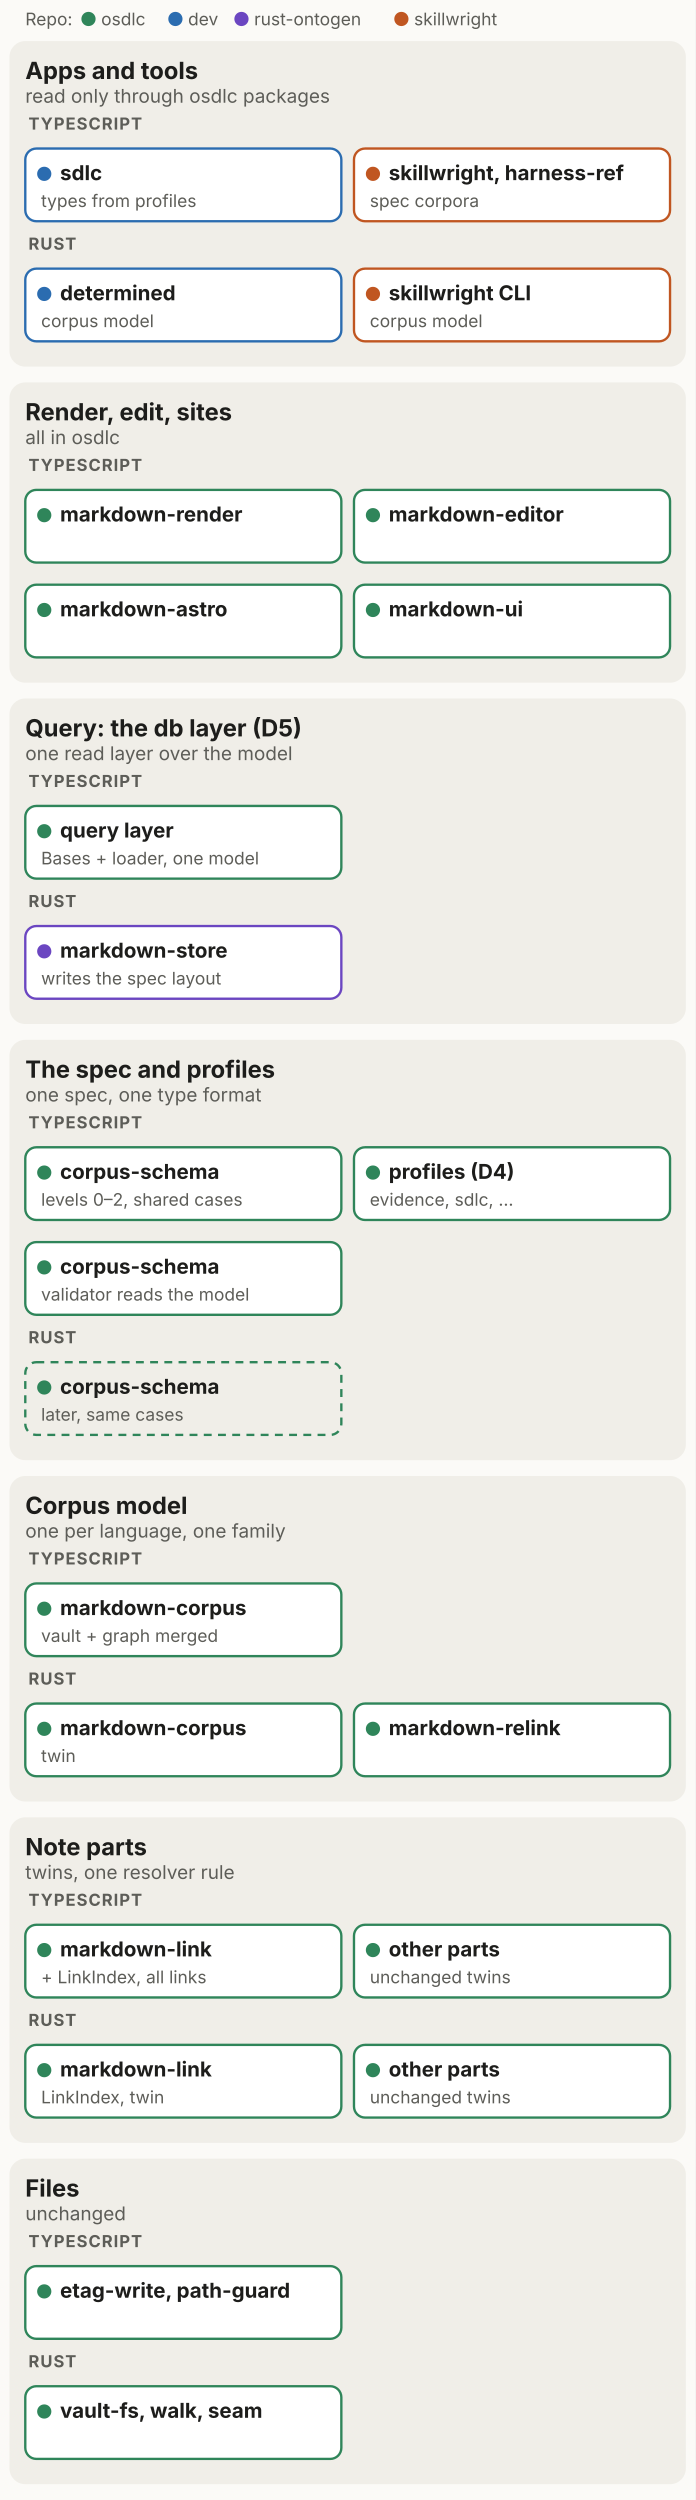
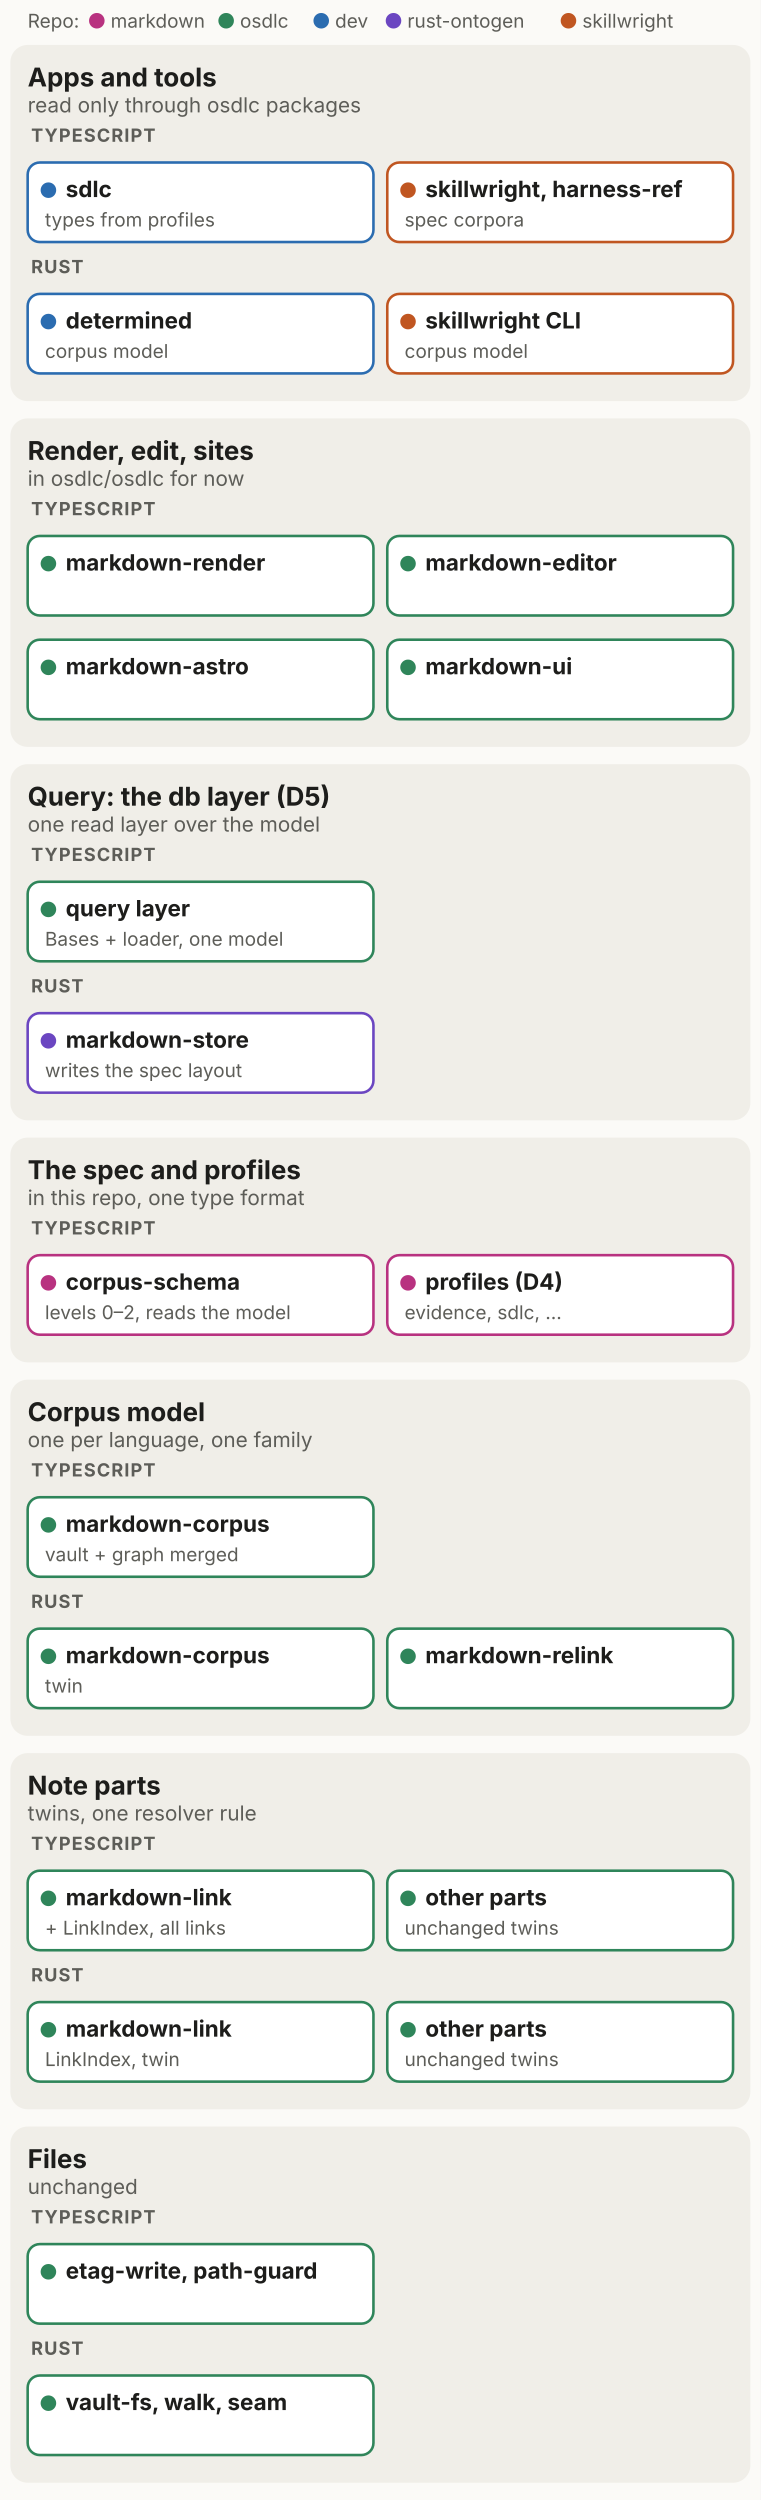
- <svg xmlns="http://www.w3.org/2000/svg" viewBox="0 0 440 1582" width="880" font-family="system-ui, -apple-system, Segoe UI, sans-serif" role="img" aria-label="Target state by layer">
+ <svg xmlns="http://www.w3.org/2000/svg" viewBox="0 0 440 1446" width="880" font-family="system-ui, -apple-system, Segoe UI, sans-serif" role="img" aria-label="Target state by layer">
  <style>
.bg{fill:#fbfaf7} .band{fill:#f0eee8}
.rl{font-size:15px;font-weight:650;fill:#1d1d1b} .rs{font-size:12px;fill:#5d5d58}
.lang{font-size:10.5px;font-weight:700;letter-spacing:.06em;fill:#5d5d58}
.chip rect{fill:#ffffff;stroke-width:1.5} .chip.later rect{fill:none;stroke-dasharray:5 4}
.cn{font-size:13px;font-weight:650;fill:#1d1d1b} .cs{font-size:11px;fill:#5d5d58}
.r-osdlc rect{stroke:#2f855a} .r-osdlc .dot{fill:#2f855a}
+ .r-md rect{stroke:#b83280} .r-md .dot{fill:#b83280}
.r-dev rect{stroke:#2b6cb0} .r-dev .dot{fill:#2b6cb0}
.r-ont rect{stroke:#6b46c1} .r-ont .dot{fill:#6b46c1}
.r-sw rect{stroke:#c05621} .r-sw .dot{fill:#c05621}
.r-ext rect{stroke:#8a8a84} .r-ext .dot{fill:#8a8a84}
.fb rect{fill:#fde8e8;stroke:#c53030} .fb text{font-size:10.5px;font-weight:700;fill:#c53030}
.dup{stroke:#c53030;stroke-width:1.6;stroke-dasharray:4 3}
.edge{fill:none;stroke:#5d5d58;stroke-width:1.4} .ahp{fill:#5d5d58}
.node rect{fill:#ffffff;stroke:#d8d5cc;stroke-width:1.4} .node.first rect{fill:#fde7c8;stroke:#b8741a}
.num{fill:#1d1d1b} .numt{font-size:11px;font-weight:700;fill:#fbfaf7} .nn{font-size:11.5px;font-weight:650;fill:#1d1d1b}
.lvl rect{fill:#ffffff;stroke:#d8d5cc} .prof rect{fill:#fde7c8;stroke:#b8741a}
.tie{stroke:#b8741a;stroke-width:1.6;fill:none}
.task rect{stroke-width:1.6} .tt{font-size:11.5px;font-weight:650;fill:#1d1d1b}
.tn{fill:#1d1d1b} .tnt{font-size:10.5px;font-weight:700;fill:#fbfaf7}
.t-done rect{fill:#ffffff;stroke:#2f855a} .t-done .tn{fill:#2f855a}
.t-doing rect{fill:#ffffff;stroke:#2b6cb0} .t-doing .tn{fill:#2b6cb0}
.t-owner rect{fill:#fde7c8;stroke:#b8741a} .t-owner .tn{fill:#b8741a}
.t-todo rect{fill:#ffffff;stroke:#d8d5cc} .t-todo .tn{fill:#5d5d58}
.group{fill:none;stroke:#d8d5cc;stroke-width:1.4;stroke-dasharray:5 4} .gt{font-size:11.5px;font-weight:650;fill:#5d5d58}
@media (prefers-color-scheme: dark) {
.bg{fill:#16161a} .band{fill:#222227}
.rl{font-size:15px;font-weight:650;fill:#ececea} .rs{font-size:12px;fill:#a3a39d}
.lang{font-size:10.5px;font-weight:700;letter-spacing:.06em;fill:#a3a39d}
.chip rect{fill:#2b2b31;stroke-width:1.5} .chip.later rect{fill:none;stroke-dasharray:5 4}
.cn{font-size:13px;font-weight:650;fill:#ececea} .cs{font-size:11px;fill:#a3a39d}
.r-osdlc rect{stroke:#68d391} .r-osdlc .dot{fill:#68d391}
+ .r-md rect{stroke:#f687b3} .r-md .dot{fill:#f687b3}
.r-dev rect{stroke:#63b3ed} .r-dev .dot{fill:#63b3ed}
.r-ont rect{stroke:#b794f4} .r-ont .dot{fill:#b794f4}
.r-sw rect{stroke:#f6ad55} .r-sw .dot{fill:#f6ad55}
.r-ext rect{stroke:#a0a09a} .r-ext .dot{fill:#a0a09a}
.fb rect{fill:#3b1d1d;stroke:#fc8181} .fb text{font-size:10.5px;font-weight:700;fill:#fc8181}
.dup{stroke:#fc8181;stroke-width:1.6;stroke-dasharray:4 3}
.edge{fill:none;stroke:#a3a39d;stroke-width:1.4} .ahp{fill:#a3a39d}
.node rect{fill:#2b2b31;stroke:#3a3a40;stroke-width:1.4} .node.first rect{fill:#3d2f1c;stroke:#f6ad55}
.num{fill:#ececea} .numt{font-size:11px;font-weight:700;fill:#16161a} .nn{font-size:11.5px;font-weight:650;fill:#ececea}
.lvl rect{fill:#2b2b31;stroke:#3a3a40} .prof rect{fill:#3d2f1c;stroke:#f6ad55}
.tie{stroke:#f6ad55;stroke-width:1.6;fill:none}
.task rect{stroke-width:1.6} .tt{font-size:11.5px;font-weight:650;fill:#ececea}
.tn{fill:#ececea} .tnt{font-size:10.5px;font-weight:700;fill:#16161a}
.t-done rect{fill:#2b2b31;stroke:#68d391} .t-done .tn{fill:#68d391}
.t-doing rect{fill:#2b2b31;stroke:#63b3ed} .t-doing .tn{fill:#63b3ed}
.t-owner rect{fill:#3d2f1c;stroke:#f6ad55} .t-owner .tn{fill:#f6ad55}
.t-todo rect{fill:#2b2b31;stroke:#3a3a40} .t-todo .tn{fill:#a3a39d}
.group{fill:none;stroke:#3a3a40;stroke-width:1.4;stroke-dasharray:5 4} .gt{font-size:11.5px;font-weight:650;fill:#a3a39d}
}</style>
-   <rect class="bg" width="440" height="1582" />
+   <rect class="bg" width="440" height="1446" />
  <text class="cs" x="16" y="16">Repo:</text>
-   <g class="chip r-osdlc">
+   <g class="chip r-md">
    <circle cx="56" cy="12" r="4.5" class="dot" />
  </g>
-   <text class="cs" x="64" y="16">osdlc</text>
+   <text class="cs" x="64" y="16">markdown</text>
+   <g class="chip r-osdlc">
+     <circle cx="130.8" cy="12" r="4.5" class="dot" />
+   </g>
+   <text class="cs" x="138.8" y="16">osdlc</text>
  <g class="chip r-dev">
-     <circle cx="111.0" cy="12" r="4.5" class="dot" />
-   </g>
-   <text class="cs" x="119.0" y="16">dev</text>
+     <circle cx="185.8" cy="12" r="4.5" class="dot" />
+   </g>
+   <text class="cs" x="193.8" y="16">dev</text>
  <g class="chip r-ont">
-     <circle cx="152.8" cy="12" r="4.5" class="dot" />
-   </g>
-   <text class="cs" x="160.8" y="16">rust-ontogen</text>
+     <circle cx="227.6" cy="12" r="4.5" class="dot" />
+   </g>
+   <text class="cs" x="235.6" y="16">rust-ontogen</text>
  <g class="chip r-sw">
-     <circle cx="254.0" cy="12" r="4.5" class="dot" />
-   </g>
-   <text class="cs" x="262.0" y="16">skillwright</text>
+     <circle cx="328.8" cy="12" r="4.5" class="dot" />
+   </g>
+   <text class="cs" x="336.8" y="16">skillwright</text>
  <rect class="band" x="6" y="26" width="428" height="206" rx="10" />
  <text class="rl" x="16" y="50">Apps and tools</text>
  <text class="rs" x="16" y="65">read only through osdlc packages</text>
  <text class="lang" x="18" y="82">TYPESCRIPT</text>
  <g class="chip r-dev">
    <rect x="16" y="94" width="200" height="46" rx="7" />
    <circle cx="28" cy="110" r="4.5" class="dot" />
    <text x="38" y="114" class="cn">sdlc</text>
    <text x="26" y="131" class="cs">types from profiles</text>
  </g>
  <g class="chip r-sw">
    <rect x="224" y="94" width="200" height="46" rx="7" />
    <circle cx="236" cy="110" r="4.5" class="dot" />
    <text x="246" y="114" class="cn">skillwright, harness-ref</text>
    <text x="234" y="131" class="cs">spec corpora</text>
  </g>
  <text class="lang" x="18" y="158">RUST</text>
  <g class="chip r-dev">
    <rect x="16" y="170" width="200" height="46" rx="7" />
    <circle cx="28" cy="186" r="4.5" class="dot" />
    <text x="38" y="190" class="cn">determined</text>
    <text x="26" y="207" class="cs">corpus model</text>
  </g>
  <g class="chip r-sw">
    <rect x="224" y="170" width="200" height="46" rx="7" />
    <circle cx="236" cy="186" r="4.5" class="dot" />
    <text x="246" y="190" class="cn">skillwright CLI</text>
    <text x="234" y="207" class="cs">corpus model</text>
  </g>
  <rect class="band" x="6" y="242" width="428" height="190" rx="10" />
  <text class="rl" x="16" y="266">Render, edit, sites</text>
-   <text class="rs" x="16" y="281">all in osdlc</text>
+   <text class="rs" x="16" y="281">in osdlc/osdlc for now</text>
  <text class="lang" x="18" y="298">TYPESCRIPT</text>
  <g class="chip r-osdlc">
    <rect x="16" y="310" width="200" height="46" rx="7" />
    <circle cx="28" cy="326" r="4.5" class="dot" />
    <text x="38" y="330" class="cn">markdown-render</text>
    <text x="26" y="347" class="cs" />
  </g>
  <g class="chip r-osdlc">
    <rect x="224" y="310" width="200" height="46" rx="7" />
    <circle cx="236" cy="326" r="4.5" class="dot" />
    <text x="246" y="330" class="cn">markdown-editor</text>
    <text x="234" y="347" class="cs" />
  </g>
  <g class="chip r-osdlc">
    <rect x="16" y="370" width="200" height="46" rx="7" />
    <circle cx="28" cy="386" r="4.5" class="dot" />
    <text x="38" y="390" class="cn">markdown-astro</text>
    <text x="26" y="407" class="cs" />
  </g>
  <g class="chip r-osdlc">
    <rect x="224" y="370" width="200" height="46" rx="7" />
    <circle cx="236" cy="386" r="4.5" class="dot" />
    <text x="246" y="390" class="cn">markdown-ui</text>
    <text x="234" y="407" class="cs" />
  </g>
  <rect class="band" x="6" y="442" width="428" height="206" rx="10" />
  <text class="rl" x="16" y="466">Query: the db layer (D5)</text>
  <text class="rs" x="16" y="481">one read layer over the model</text>
  <text class="lang" x="18" y="498">TYPESCRIPT</text>
  <g class="chip r-osdlc">
    <rect x="16" y="510" width="200" height="46" rx="7" />
    <circle cx="28" cy="526" r="4.5" class="dot" />
    <text x="38" y="530" class="cn">query layer</text>
    <text x="26" y="547" class="cs">Bases + loader, one model</text>
  </g>
  <text class="lang" x="18" y="574">RUST</text>
  <g class="chip r-ont">
    <rect x="16" y="586" width="200" height="46" rx="7" />
    <circle cx="28" cy="602" r="4.5" class="dot" />
    <text x="38" y="606" class="cn">markdown-store</text>
    <text x="26" y="623" class="cs">writes the spec layout</text>
  </g>
-   <rect class="band" x="6" y="658" width="428" height="266" rx="10" />
+   <rect class="band" x="6" y="658" width="428" height="130" rx="10" />
  <text class="rl" x="16" y="682">The spec and profiles</text>
-   <text class="rs" x="16" y="697">one spec, one type format</text>
+   <text class="rs" x="16" y="697">in this repo, one type format</text>
  <text class="lang" x="18" y="714">TYPESCRIPT</text>
-   <g class="chip r-osdlc">
+   <g class="chip r-md">
    <rect x="16" y="726" width="200" height="46" rx="7" />
    <circle cx="28" cy="742" r="4.5" class="dot" />
    <text x="38" y="746" class="cn">corpus-schema</text>
-     <text x="26" y="763" class="cs">levels 0–2, shared cases</text>
-   </g>
-   <g class="chip r-osdlc">
+     <text x="26" y="763" class="cs">levels 0–2, reads the model</text>
+   </g>
+   <g class="chip r-md">
    <rect x="224" y="726" width="200" height="46" rx="7" />
    <circle cx="236" cy="742" r="4.5" class="dot" />
    <text x="246" y="746" class="cn">profiles (D4)</text>
    <text x="234" y="763" class="cs">evidence, sdlc, ...</text>
  </g>
-   <g class="chip r-osdlc">
-     <rect x="16" y="786" width="200" height="46" rx="7" />
-     <circle cx="28" cy="802" r="4.5" class="dot" />
-     <text x="38" y="806" class="cn">corpus-schema</text>
-     <text x="26" y="823" class="cs">validator reads the model</text>
-   </g>
-   <text class="lang" x="18" y="850">RUST</text>
-   <g class="chip r-osdlc later">
-     <rect x="16" y="862" width="200" height="46" rx="7" />
-     <circle cx="28" cy="878" r="4.5" class="dot" />
-     <text x="38" y="882" class="cn">corpus-schema</text>
-     <text x="26" y="899" class="cs">later, same cases</text>
-   </g>
-   <rect class="band" x="6" y="934" width="428" height="206" rx="10" />
-   <text class="rl" x="16" y="958">Corpus model</text>
-   <text class="rs" x="16" y="973">one per language, one family</text>
-   <text class="lang" x="18" y="990">TYPESCRIPT</text>
-   <g class="chip r-osdlc">
-     <rect x="16" y="1002" width="200" height="46" rx="7" />
-     <circle cx="28" cy="1018" r="4.5" class="dot" />
-     <text x="38" y="1022" class="cn">markdown-corpus</text>
-     <text x="26" y="1039" class="cs">vault + graph merged</text>
-   </g>
-   <text class="lang" x="18" y="1066">RUST</text>
-   <g class="chip r-osdlc">
-     <rect x="16" y="1078" width="200" height="46" rx="7" />
-     <circle cx="28" cy="1094" r="4.5" class="dot" />
-     <text x="38" y="1098" class="cn">markdown-corpus</text>
-     <text x="26" y="1115" class="cs">twin</text>
-   </g>
-   <g class="chip r-osdlc">
-     <rect x="224" y="1078" width="200" height="46" rx="7" />
-     <circle cx="236" cy="1094" r="4.5" class="dot" />
-     <text x="246" y="1098" class="cn">markdown-relink</text>
-     <text x="234" y="1115" class="cs" />
-   </g>
-   <rect class="band" x="6" y="1150" width="428" height="206" rx="10" />
-   <text class="rl" x="16" y="1174">Note parts</text>
-   <text class="rs" x="16" y="1189">twins, one resolver rule</text>
-   <text class="lang" x="18" y="1206">TYPESCRIPT</text>
-   <g class="chip r-osdlc">
-     <rect x="16" y="1218" width="200" height="46" rx="7" />
-     <circle cx="28" cy="1234" r="4.5" class="dot" />
-     <text x="38" y="1238" class="cn">markdown-link</text>
-     <text x="26" y="1255" class="cs">+ LinkIndex, all links</text>
-   </g>
-   <g class="chip r-osdlc">
-     <rect x="224" y="1218" width="200" height="46" rx="7" />
-     <circle cx="236" cy="1234" r="4.5" class="dot" />
-     <text x="246" y="1238" class="cn">other parts</text>
-     <text x="234" y="1255" class="cs">unchanged twins</text>
-   </g>
-   <text class="lang" x="18" y="1282">RUST</text>
-   <g class="chip r-osdlc">
-     <rect x="16" y="1294" width="200" height="46" rx="7" />
-     <circle cx="28" cy="1310" r="4.5" class="dot" />
-     <text x="38" y="1314" class="cn">markdown-link</text>
-     <text x="26" y="1331" class="cs">LinkIndex, twin</text>
-   </g>
-   <g class="chip r-osdlc">
-     <rect x="224" y="1294" width="200" height="46" rx="7" />
-     <circle cx="236" cy="1310" r="4.5" class="dot" />
-     <text x="246" y="1314" class="cn">other parts</text>
-     <text x="234" y="1331" class="cs">unchanged twins</text>
-   </g>
-   <rect class="band" x="6" y="1366" width="428" height="206" rx="10" />
-   <text class="rl" x="16" y="1390">Files</text>
-   <text class="rs" x="16" y="1405">unchanged</text>
-   <text class="lang" x="18" y="1422">TYPESCRIPT</text>
-   <g class="chip r-osdlc">
-     <rect x="16" y="1434" width="200" height="46" rx="7" />
-     <circle cx="28" cy="1450" r="4.5" class="dot" />
-     <text x="38" y="1454" class="cn">etag-write, path-guard</text>
-     <text x="26" y="1471" class="cs" />
-   </g>
-   <text class="lang" x="18" y="1498">RUST</text>
-   <g class="chip r-osdlc">
-     <rect x="16" y="1510" width="200" height="46" rx="7" />
-     <circle cx="28" cy="1526" r="4.5" class="dot" />
-     <text x="38" y="1530" class="cn">vault-fs, walk, seam</text>
-     <text x="26" y="1547" class="cs" />
+   <rect class="band" x="6" y="798" width="428" height="206" rx="10" />
+   <text class="rl" x="16" y="822">Corpus model</text>
+   <text class="rs" x="16" y="837">one per language, one family</text>
+   <text class="lang" x="18" y="854">TYPESCRIPT</text>
+   <g class="chip r-osdlc">
+     <rect x="16" y="866" width="200" height="46" rx="7" />
+     <circle cx="28" cy="882" r="4.5" class="dot" />
+     <text x="38" y="886" class="cn">markdown-corpus</text>
+     <text x="26" y="903" class="cs">vault + graph merged</text>
+   </g>
+   <text class="lang" x="18" y="930">RUST</text>
+   <g class="chip r-osdlc">
+     <rect x="16" y="942" width="200" height="46" rx="7" />
+     <circle cx="28" cy="958" r="4.5" class="dot" />
+     <text x="38" y="962" class="cn">markdown-corpus</text>
+     <text x="26" y="979" class="cs">twin</text>
+   </g>
+   <g class="chip r-osdlc">
+     <rect x="224" y="942" width="200" height="46" rx="7" />
+     <circle cx="236" cy="958" r="4.5" class="dot" />
+     <text x="246" y="962" class="cn">markdown-relink</text>
+     <text x="234" y="979" class="cs" />
+   </g>
+   <rect class="band" x="6" y="1014" width="428" height="206" rx="10" />
+   <text class="rl" x="16" y="1038">Note parts</text>
+   <text class="rs" x="16" y="1053">twins, one resolver rule</text>
+   <text class="lang" x="18" y="1070">TYPESCRIPT</text>
+   <g class="chip r-osdlc">
+     <rect x="16" y="1082" width="200" height="46" rx="7" />
+     <circle cx="28" cy="1098" r="4.5" class="dot" />
+     <text x="38" y="1102" class="cn">markdown-link</text>
+     <text x="26" y="1119" class="cs">+ LinkIndex, all links</text>
+   </g>
+   <g class="chip r-osdlc">
+     <rect x="224" y="1082" width="200" height="46" rx="7" />
+     <circle cx="236" cy="1098" r="4.5" class="dot" />
+     <text x="246" y="1102" class="cn">other parts</text>
+     <text x="234" y="1119" class="cs">unchanged twins</text>
+   </g>
+   <text class="lang" x="18" y="1146">RUST</text>
+   <g class="chip r-osdlc">
+     <rect x="16" y="1158" width="200" height="46" rx="7" />
+     <circle cx="28" cy="1174" r="4.5" class="dot" />
+     <text x="38" y="1178" class="cn">markdown-link</text>
+     <text x="26" y="1195" class="cs">LinkIndex, twin</text>
+   </g>
+   <g class="chip r-osdlc">
+     <rect x="224" y="1158" width="200" height="46" rx="7" />
+     <circle cx="236" cy="1174" r="4.5" class="dot" />
+     <text x="246" y="1178" class="cn">other parts</text>
+     <text x="234" y="1195" class="cs">unchanged twins</text>
+   </g>
+   <rect class="band" x="6" y="1230" width="428" height="206" rx="10" />
+   <text class="rl" x="16" y="1254">Files</text>
+   <text class="rs" x="16" y="1269">unchanged</text>
+   <text class="lang" x="18" y="1286">TYPESCRIPT</text>
+   <g class="chip r-osdlc">
+     <rect x="16" y="1298" width="200" height="46" rx="7" />
+     <circle cx="28" cy="1314" r="4.5" class="dot" />
+     <text x="38" y="1318" class="cn">etag-write, path-guard</text>
+     <text x="26" y="1335" class="cs" />
+   </g>
+   <text class="lang" x="18" y="1362">RUST</text>
+   <g class="chip r-osdlc">
+     <rect x="16" y="1374" width="200" height="46" rx="7" />
+     <circle cx="28" cy="1390" r="4.5" class="dot" />
+     <text x="38" y="1394" class="cn">vault-fs, walk, seam</text>
+     <text x="26" y="1411" class="cs" />
  </g>
</svg>
